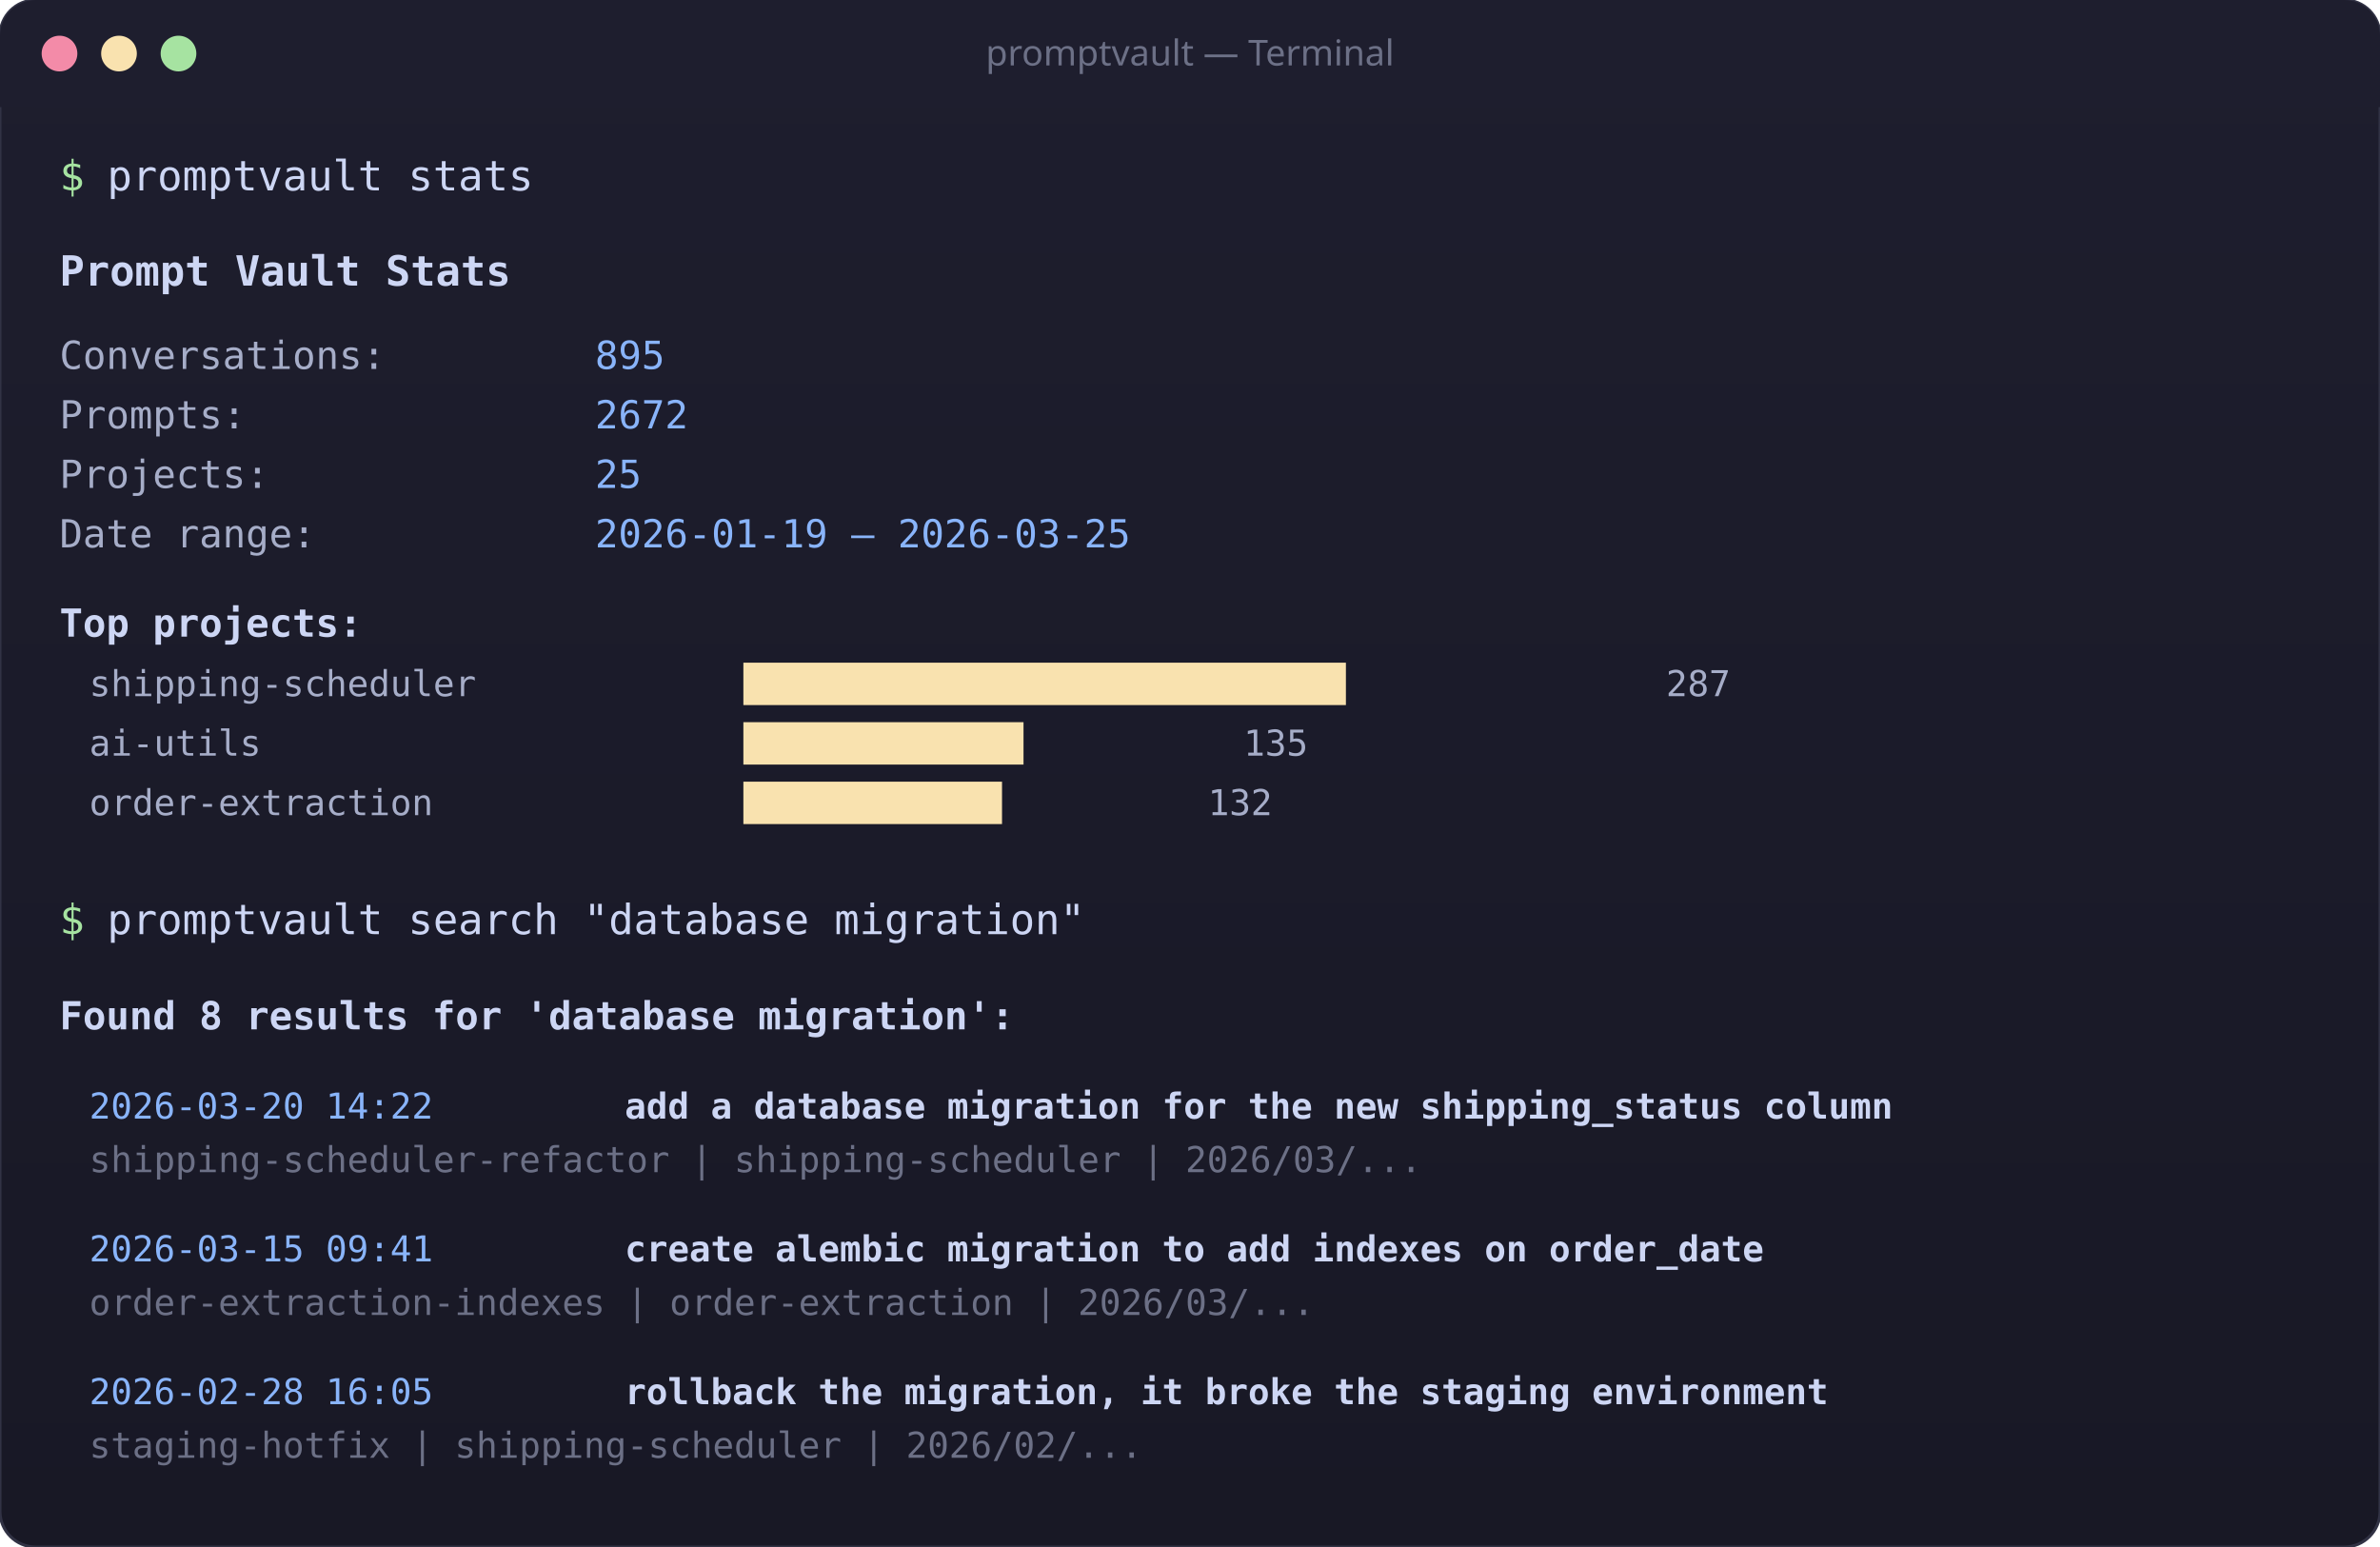
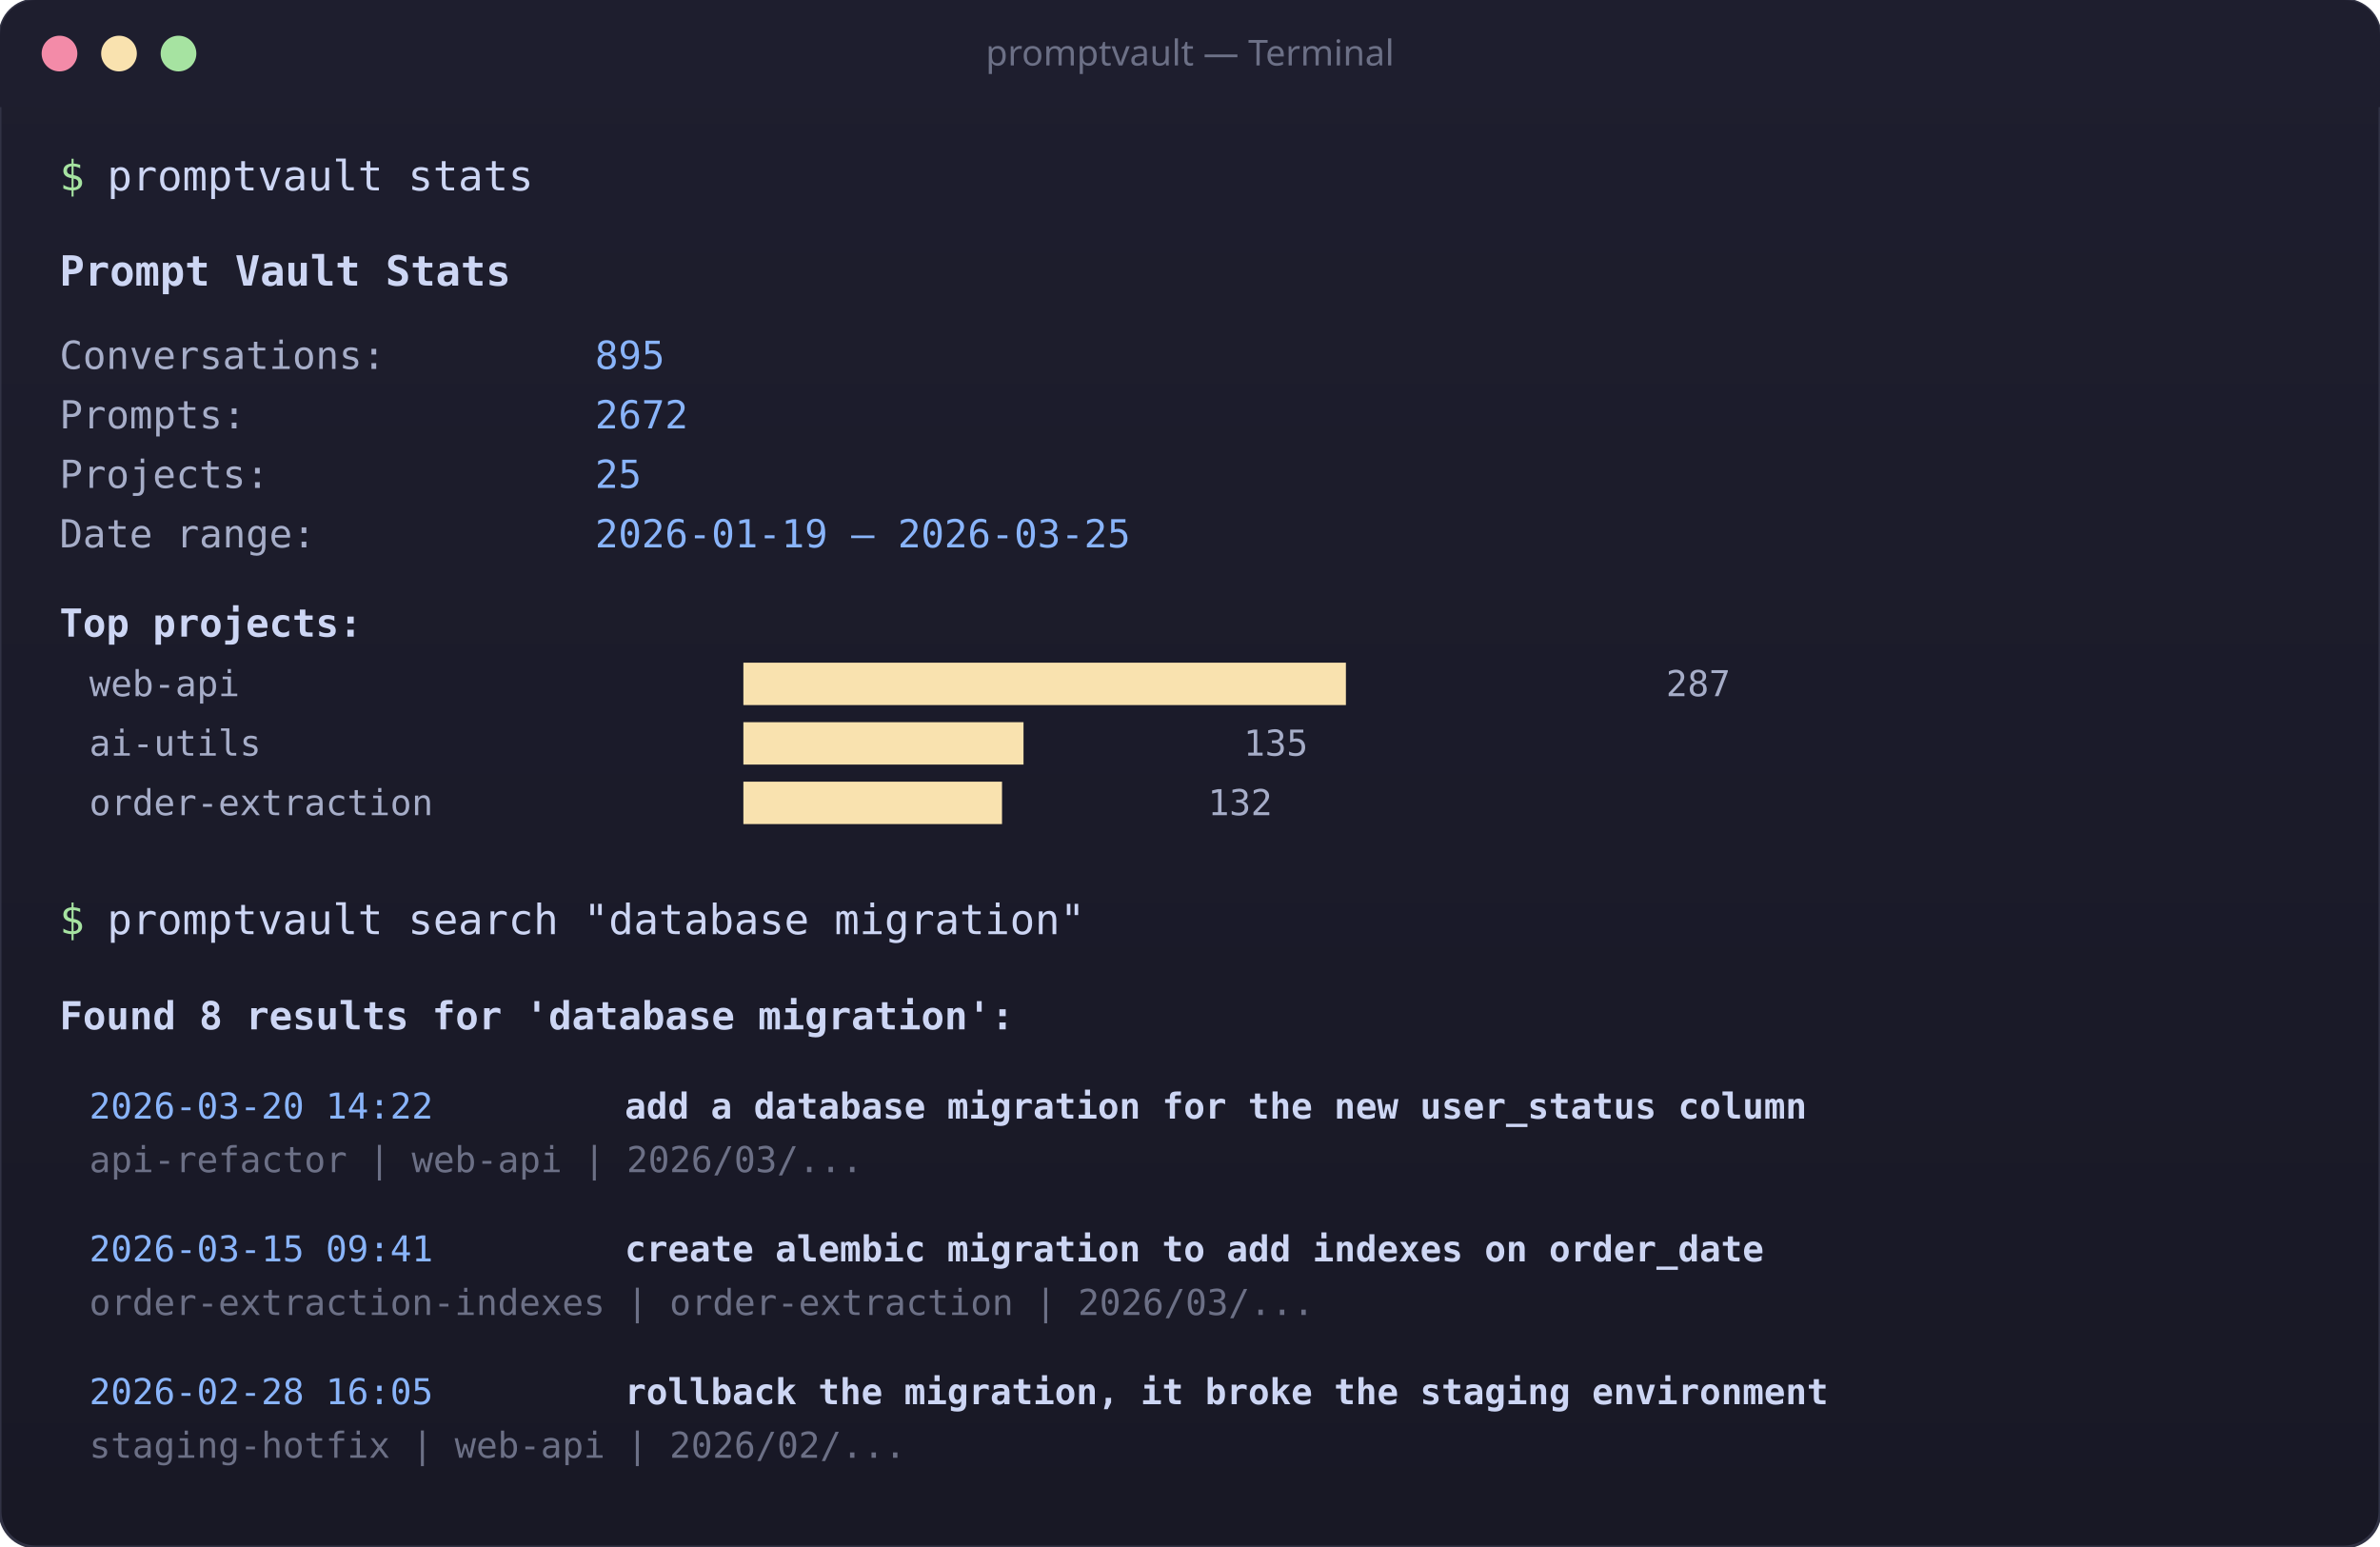
<svg xmlns="http://www.w3.org/2000/svg" width="800" height="520" viewBox="0 0 800 520">
  <defs>
    <linearGradient id="tbg" x1="0%" y1="0%" x2="0%" y2="100%">
      <stop offset="0%" style="stop-color:#1e1e2e" />
      <stop offset="100%" style="stop-color:#181825" />
    </linearGradient>
  </defs>
  <rect width="800" height="520" rx="12" fill="url(#tbg)" stroke="#313244" stroke-width="1" />
  <rect width="800" height="36" rx="12" fill="#1e1e2e" />
  <rect y="24" width="800" height="12" fill="#1e1e2e" />
  <circle cx="20" cy="18" r="6" fill="#f38ba8" />
  <circle cx="40" cy="18" r="6" fill="#f9e2af" />
  <circle cx="60" cy="18" r="6" fill="#a6e3a1" />
  <text x="400" y="22" text-anchor="middle" font-family="system-ui, sans-serif" font-size="12" fill="#6c7086">promptvault — Terminal</text>
  <text x="20" y="64" font-family="monospace" font-size="14" fill="#a6e3a1">$</text>
  <text x="36" y="64" font-family="monospace" font-size="14" fill="#cdd6f4">promptvault stats</text>
  <text x="20" y="96" font-family="monospace" font-size="14" font-weight="bold" fill="#cdd6f4">Prompt Vault Stats</text>
  <text x="20" y="124" font-family="monospace" font-size="13" fill="#a6adc8">  Conversations:</text>
  <text x="200" y="124" font-family="monospace" font-size="13" fill="#89b4fa">895</text>
  <text x="20" y="144" font-family="monospace" font-size="13" fill="#a6adc8">  Prompts:</text>
  <text x="200" y="144" font-family="monospace" font-size="13" fill="#89b4fa">2672</text>
  <text x="20" y="164" font-family="monospace" font-size="13" fill="#a6adc8">  Projects:</text>
  <text x="200" y="164" font-family="monospace" font-size="13" fill="#89b4fa">25</text>
  <text x="20" y="184" font-family="monospace" font-size="13" fill="#a6adc8">  Date range:</text>
  <text x="200" y="184" font-family="monospace" font-size="13" fill="#89b4fa">2026-01-19 — 2026-03-25</text>
  <text x="20" y="214" font-family="monospace" font-size="13" font-weight="bold" fill="#cdd6f4">  Top projects:</text>
-   <text x="30" y="234" font-family="monospace" font-size="12" fill="#a6adc8">  shipping-scheduler</text>
+   <text x="30" y="234" font-family="monospace" font-size="12" fill="#a6adc8">  web-api</text>
  <text x="250" y="234" font-family="monospace" font-size="12" fill="#f9e2af">████████████████████████████</text>
  <text x="560" y="234" font-family="monospace" font-size="12" fill="#a6adc8">287</text>
  <text x="30" y="254" font-family="monospace" font-size="12" fill="#a6adc8">  ai-utils</text>
  <text x="250" y="254" font-family="monospace" font-size="12" fill="#f9e2af">█████████████</text>
  <text x="418" y="254" font-family="monospace" font-size="12" fill="#a6adc8">135</text>
  <text x="30" y="274" font-family="monospace" font-size="12" fill="#a6adc8">  order-extraction</text>
  <text x="250" y="274" font-family="monospace" font-size="12" fill="#f9e2af">████████████</text>
  <text x="406" y="274" font-family="monospace" font-size="12" fill="#a6adc8">132</text>
  <text x="20" y="314" font-family="monospace" font-size="14" fill="#a6e3a1">$</text>
  <text x="36" y="314" font-family="monospace" font-size="14" fill="#cdd6f4">promptvault search "database migration"</text>
  <text x="20" y="346" font-family="monospace" font-size="13" font-weight="bold" fill="#cdd6f4">Found 8 results for 'database migration':</text>
  <text x="30" y="376" font-family="monospace" font-size="12" fill="#89b4fa">2026-03-20 14:22</text>
-   <text x="210" y="376" font-family="monospace" font-size="12" font-weight="bold" fill="#cdd6f4">add a database migration for the new shipping_status column</text>
-   <text x="30" y="394" font-family="monospace" font-size="12" fill="#6c7086">shipping-scheduler-refactor | shipping-scheduler | 2026/03/...</text>
+   <text x="210" y="376" font-family="monospace" font-size="12" font-weight="bold" fill="#cdd6f4">add a database migration for the new user_status column</text>
+   <text x="30" y="394" font-family="monospace" font-size="12" fill="#6c7086">api-refactor | web-api | 2026/03/...</text>
  <text x="30" y="424" font-family="monospace" font-size="12" fill="#89b4fa">2026-03-15 09:41</text>
  <text x="210" y="424" font-family="monospace" font-size="12" font-weight="bold" fill="#cdd6f4">create alembic migration to add indexes on order_date</text>
  <text x="30" y="442" font-family="monospace" font-size="12" fill="#6c7086">order-extraction-indexes | order-extraction | 2026/03/...</text>
  <text x="30" y="472" font-family="monospace" font-size="12" fill="#89b4fa">2026-02-28 16:05</text>
  <text x="210" y="472" font-family="monospace" font-size="12" font-weight="bold" fill="#cdd6f4">rollback the migration, it broke the staging environment</text>
-   <text x="30" y="490" font-family="monospace" font-size="12" fill="#6c7086">staging-hotfix | shipping-scheduler | 2026/02/...</text>
+   <text x="30" y="490" font-family="monospace" font-size="12" fill="#6c7086">staging-hotfix | web-api | 2026/02/...</text>
</svg>
